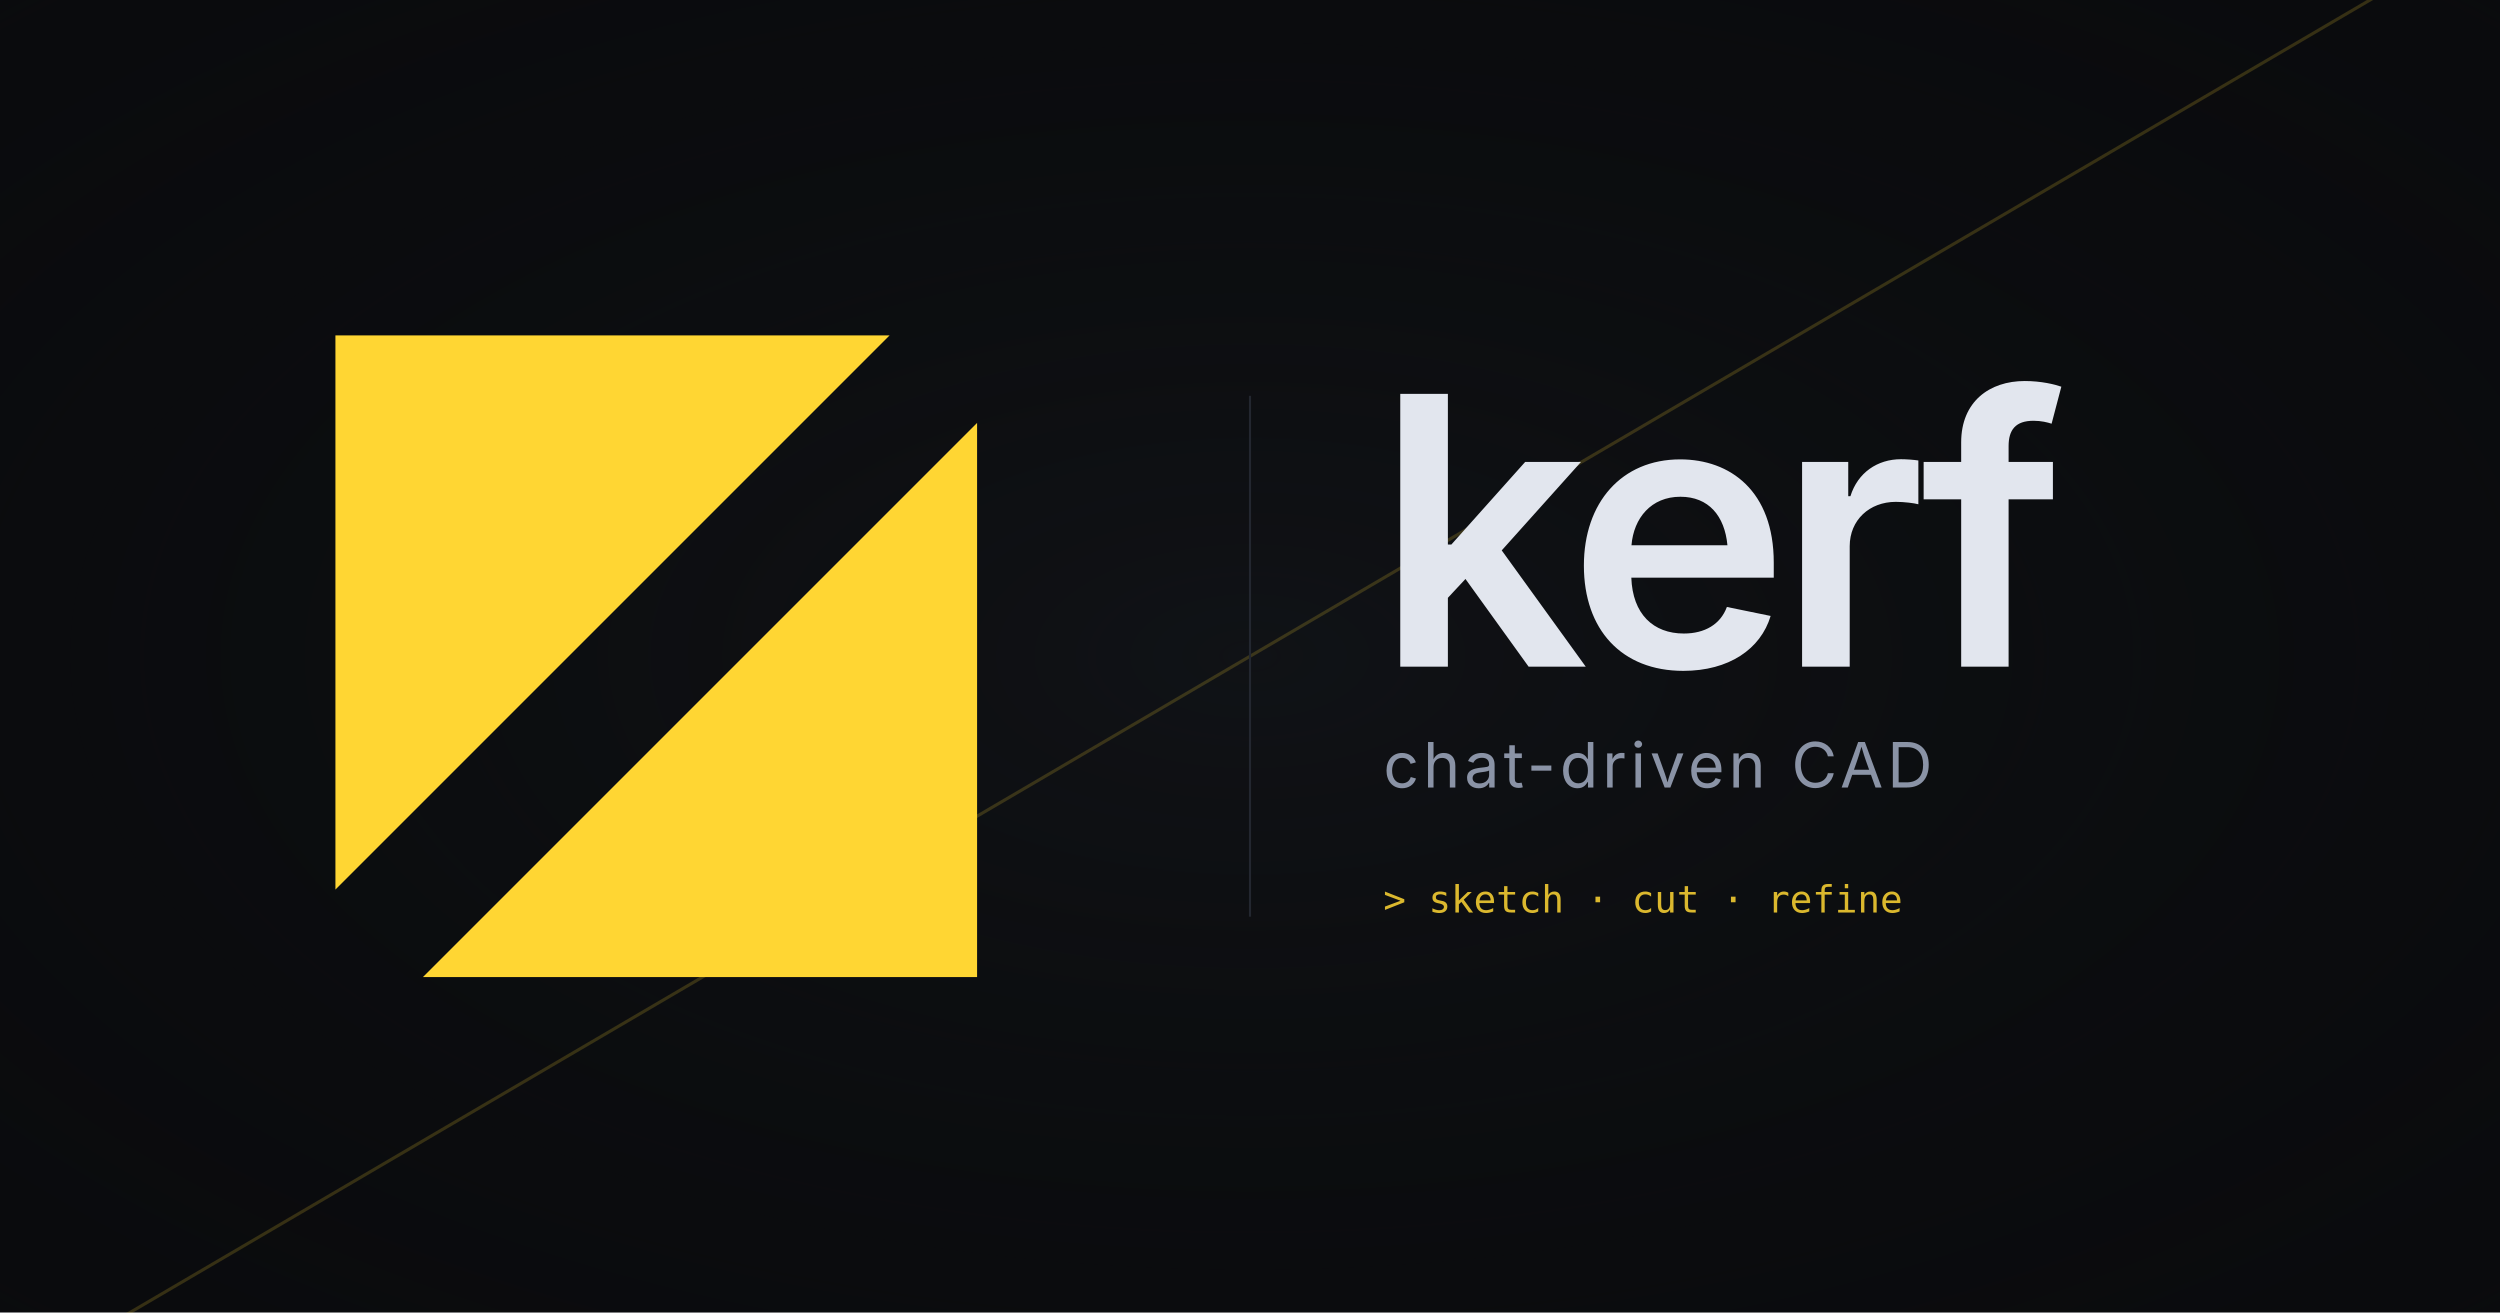
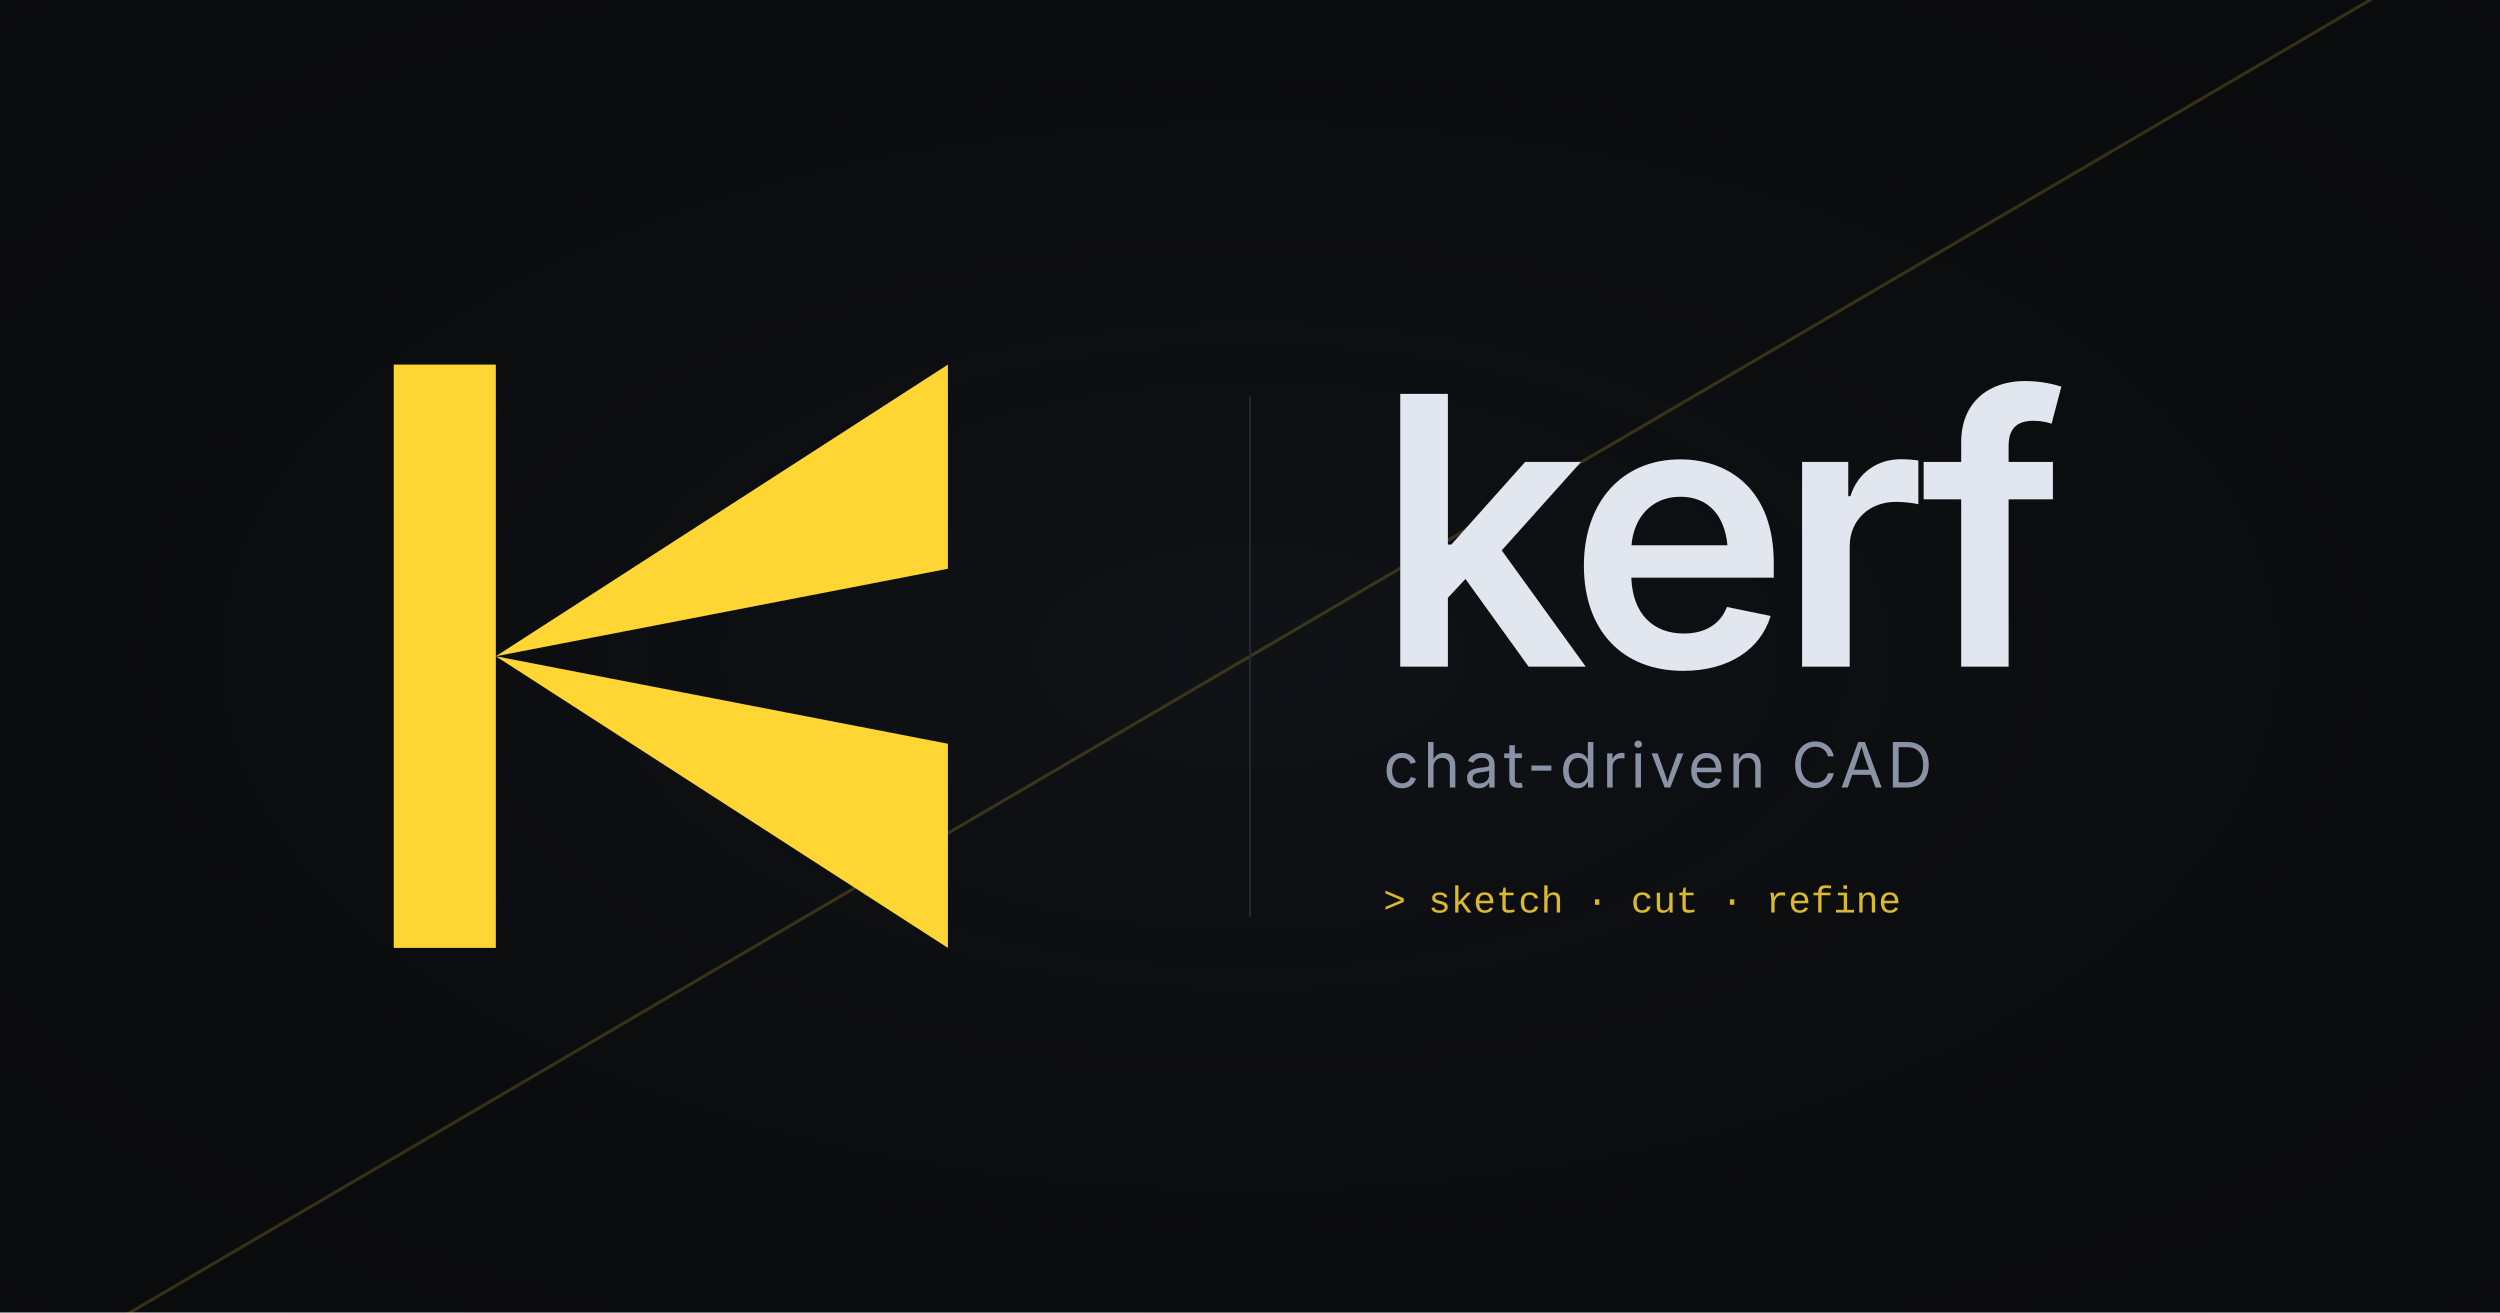
<svg xmlns="http://www.w3.org/2000/svg" viewBox="0 0 1200 630" width="1200" height="630" shape-rendering="geometricPrecision">
  <rect width="1200" height="630" fill="#0a0b0d" />
  <rect x="0" y="0" width="1200" height="630" fill="url(#vignette)" />
  <line x1="-40" y1="690" x2="1240" y2="-60" stroke="#ffd633" stroke-width="1.5" opacity="0.18" />
  <g transform="translate(91 91) scale(14)">
-     <path d="M5 5 H24 L5 24 Z" fill="#ffd633" />
-     <path d="M27 8 V27 H8 Z" fill="#ffd633" />
+     <rect x="7" y="6" width="3.5" height="20" fill="#ffd633" />
+     <polygon points="10.5,16 26,6 26,13" fill="#ffd633" />
+     <polygon points="10.5,16 26,19 26,26" fill="#ffd633" />
  </g>
  <line x1="600" y1="190" x2="600" y2="440" stroke="#232730" stroke-width="1" />
-   <g font-family="Geist, Inter, system-ui, sans-serif" fill="#e2e6ee">
+   <g font-family="Geist, Inter, Helvetica, Arial, sans-serif" fill="#e2e6ee">
    <text x="660" y="320" font-size="180" font-weight="600" letter-spacing="-6" fill="#e2e6ee">kerf</text>
    <text x="664" y="378" font-size="30" font-weight="400" letter-spacing="2" fill="#8a93a6">chat-driven CAD</text>
-     <text x="664" y="438" font-family="JetBrains Mono, ui-monospace, Menlo, monospace" font-size="18" fill="#ffd633" opacity="0.85">&gt; sketch · cut · refine</text>
+     <text x="664" y="438" font-family="JetBrains Mono, Menlo, Courier New, monospace" font-size="18" fill="#ffd633" opacity="0.85">&gt; sketch · cut · refine</text>
  </g>
  <defs>
    <radialGradient id="vignette" cx="50%" cy="50%" r="75%">
      <stop offset="0%" stop-color="#14171c" stop-opacity="0.6" />
      <stop offset="100%" stop-color="#0a0b0d" stop-opacity="0" />
    </radialGradient>
  </defs>
</svg>
